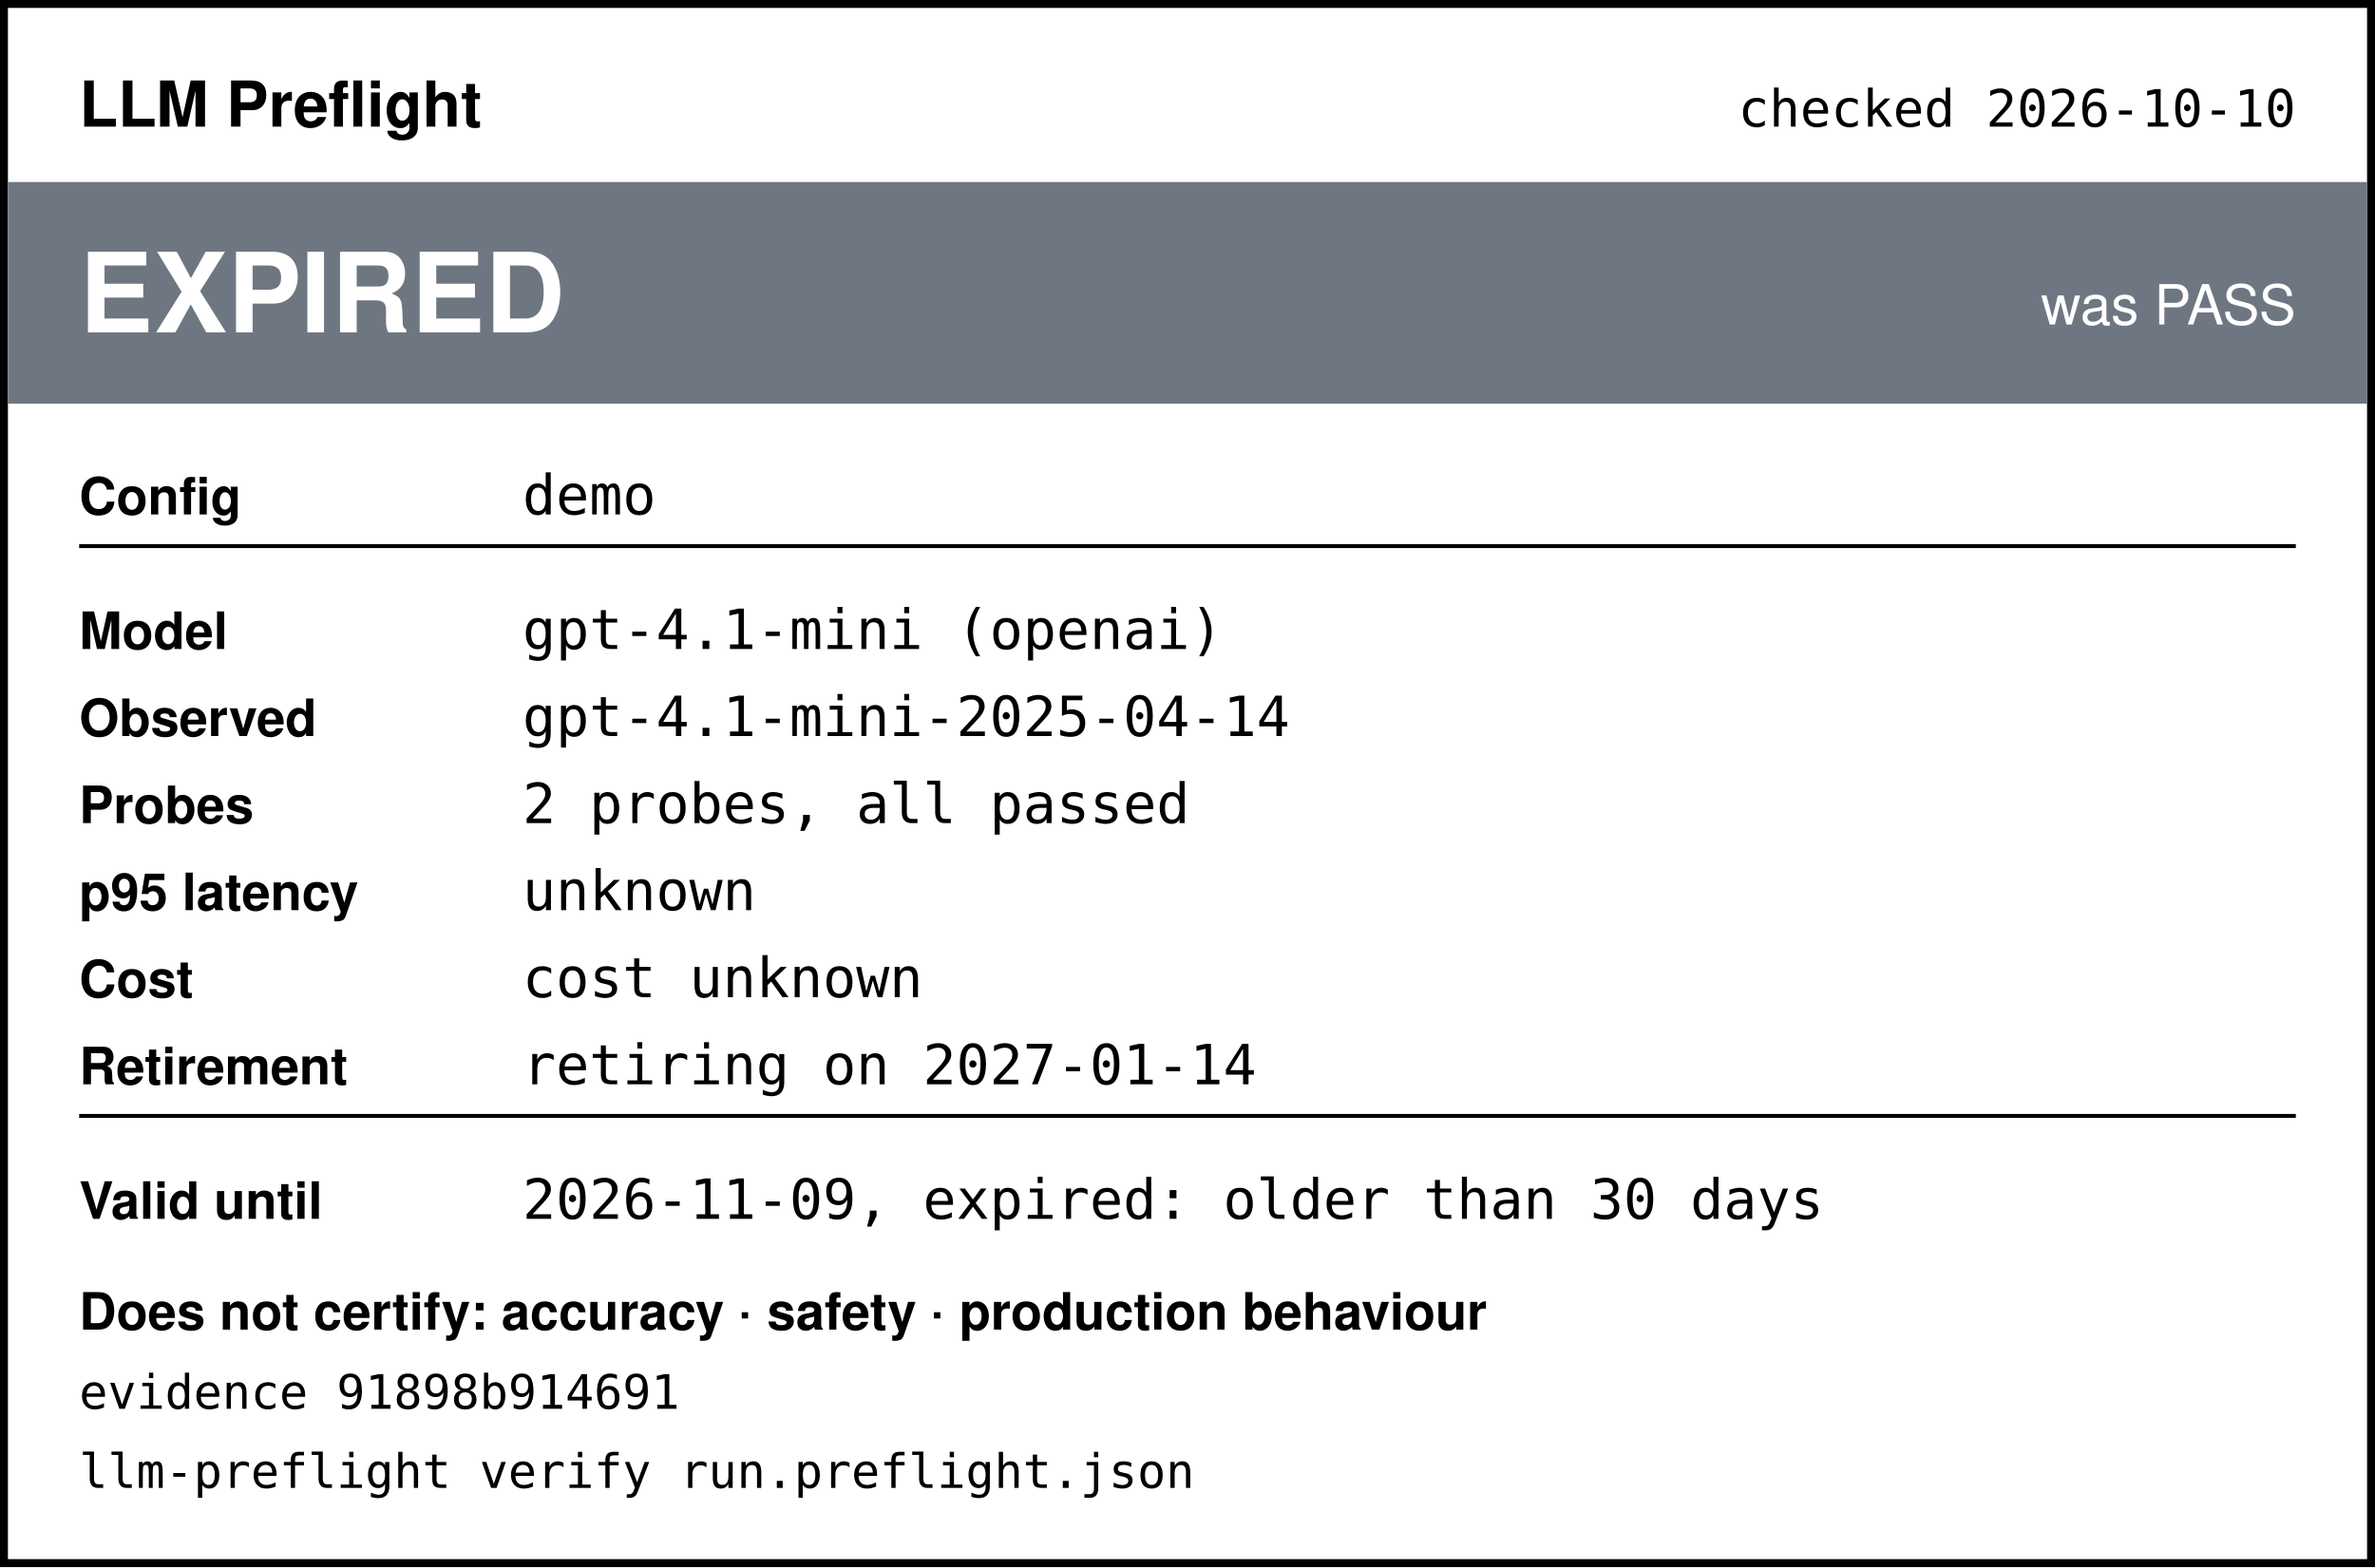
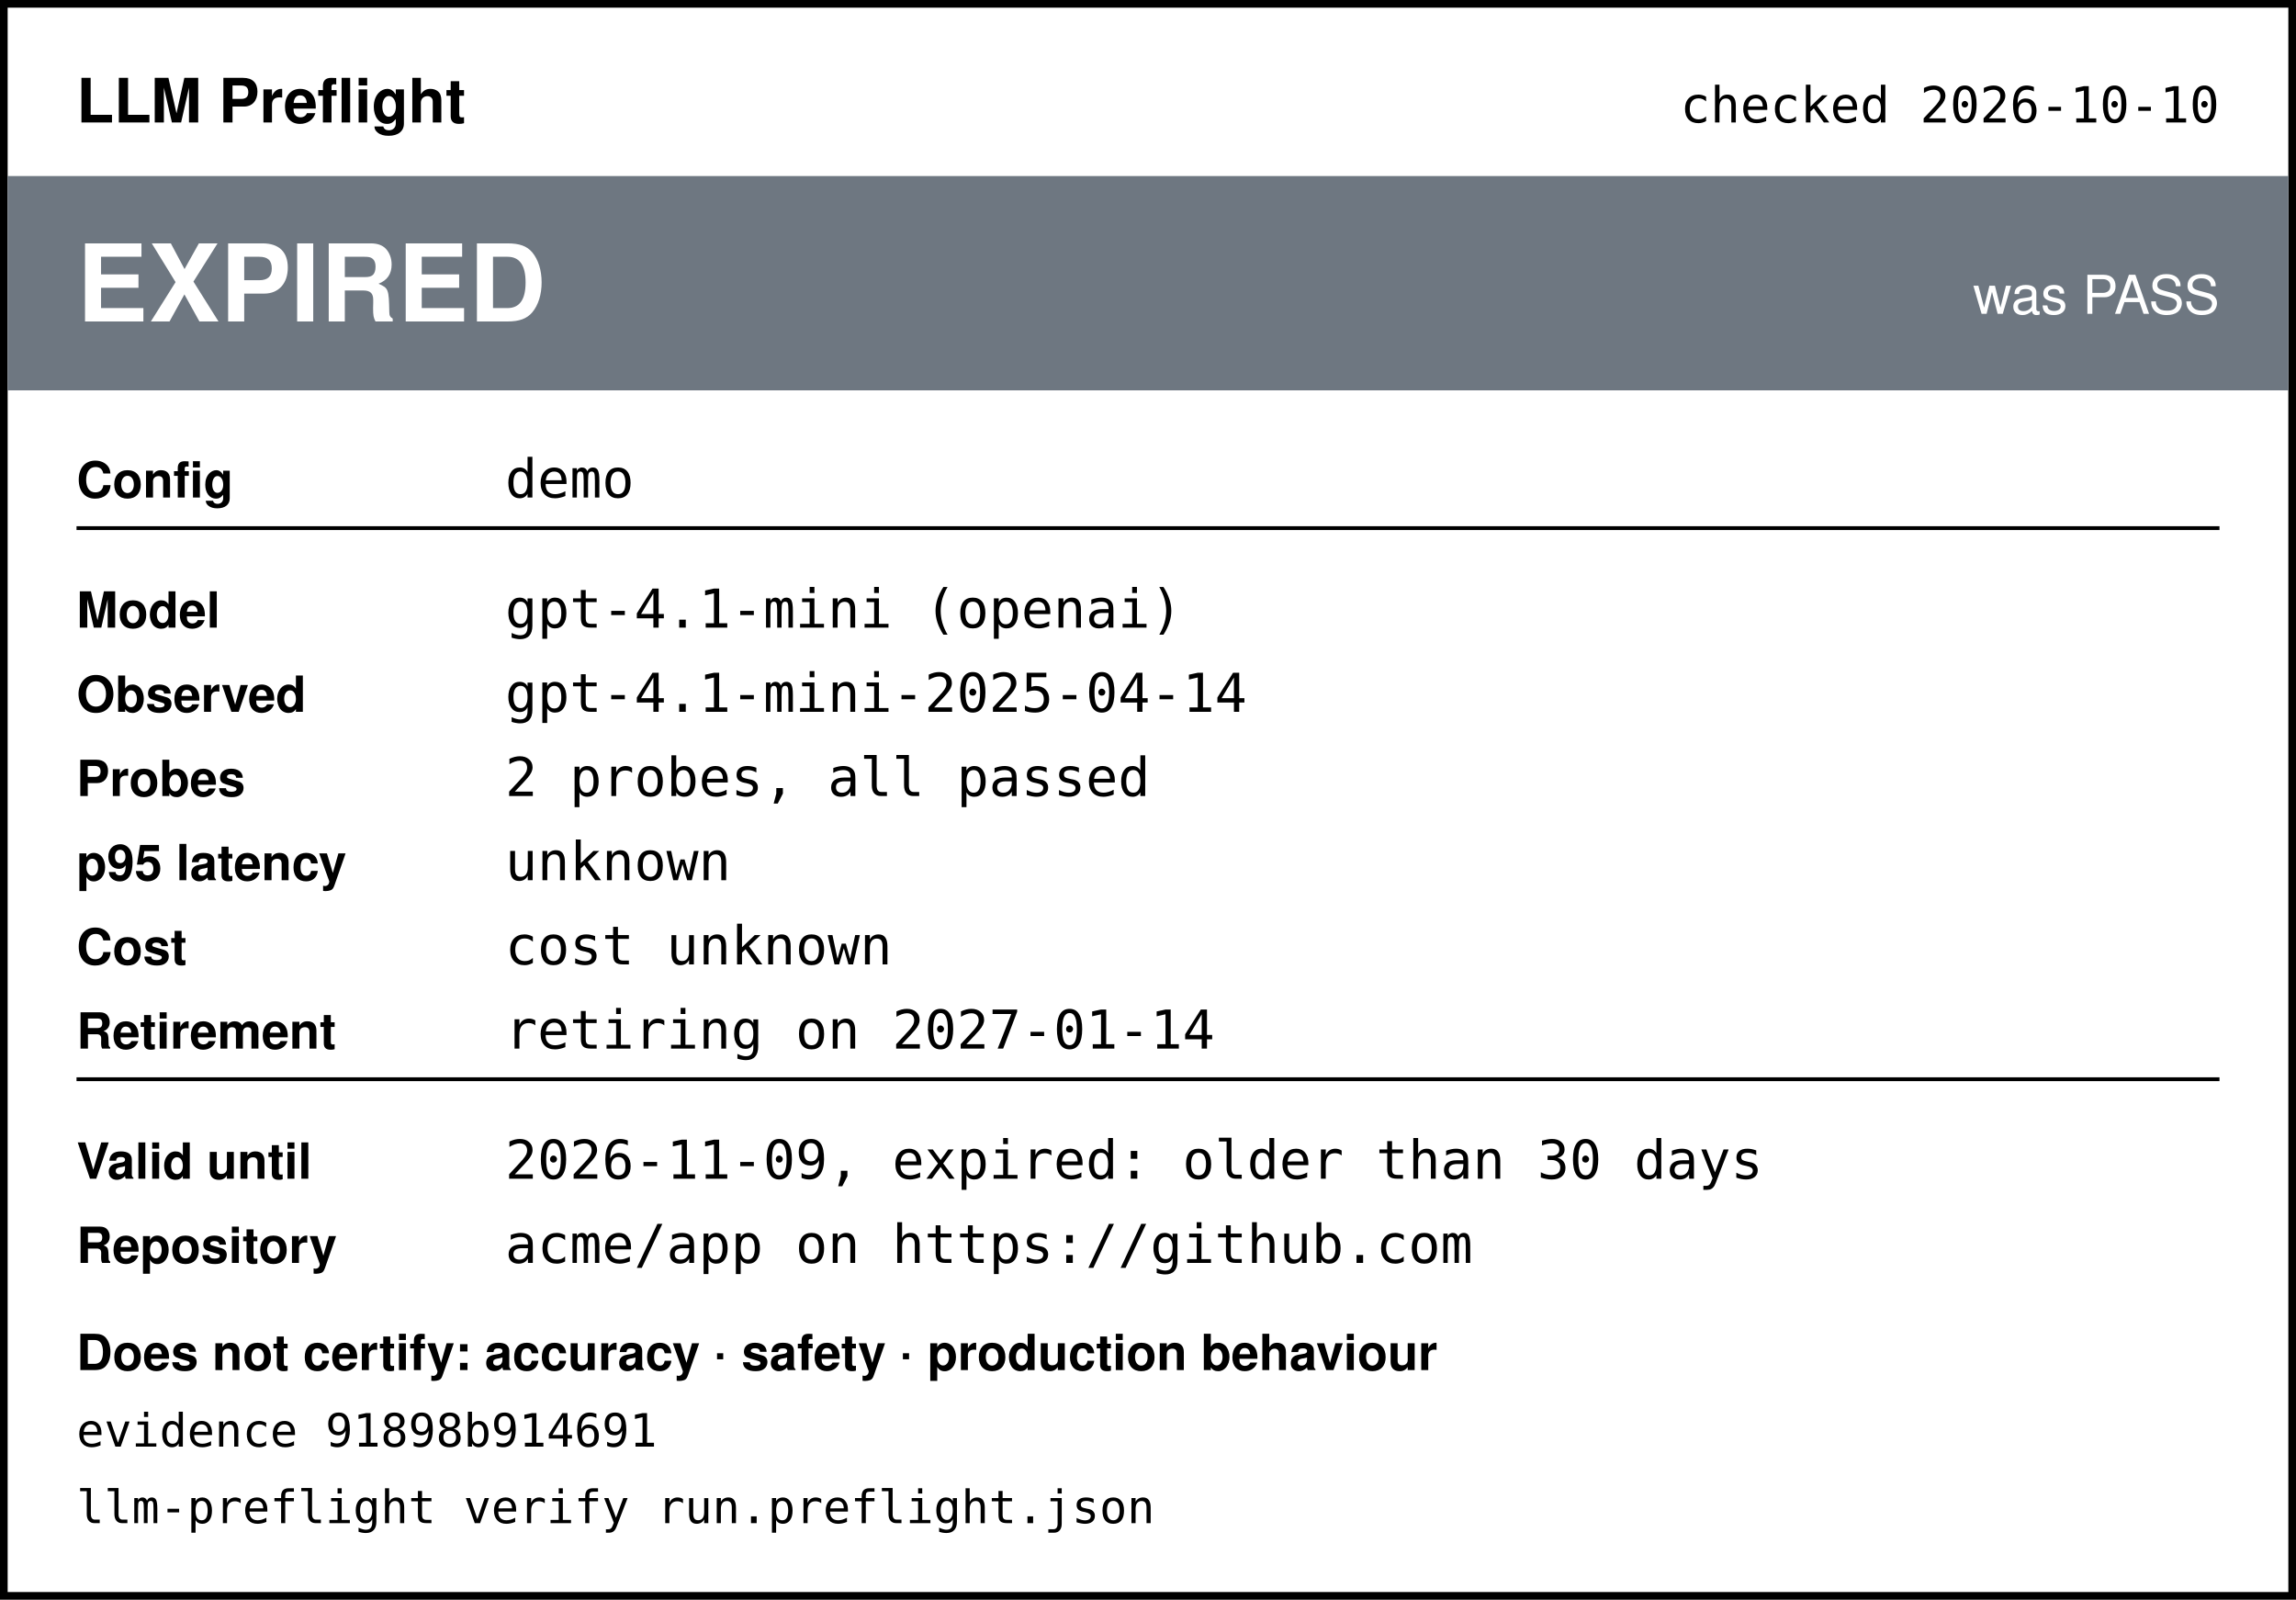
- <svg xmlns="http://www.w3.org/2000/svg" width="600" height="396" viewBox="0 0 600 396" role="img" aria-labelledby="card-title card-desc" font-family="Helvetica, Arial, sans-serif" fill="#000000">
-   <rect x="1" y="1" width="598" height="394" fill="#ffffff" stroke="#000000" stroke-width="2" />
+ <svg xmlns="http://www.w3.org/2000/svg" width="600" height="418" viewBox="0 0 600 418" role="img" aria-labelledby="card-title card-desc" font-family="Helvetica, Arial, sans-serif" fill="#000000">
+   <rect x="1" y="1" width="598" height="416" fill="#ffffff" stroke="#000000" stroke-width="2" />
  <text x="20" y="32" font-size="16" font-weight="700">LLM Preflight</text>
  <text x="580" y="32" font-size="13" font-family="ui-monospace, Menlo, Consolas, DejaVu Sans Mono, monospace" text-anchor="end">checked 2026-10-10</text>
  <rect x="2" y="46" width="596" height="56" fill="#6e7781" />
  <text x="20" y="84" font-size="28" font-weight="700" fill="#ffffff">EXPIRED</text>
  <text x="580" y="82" font-size="14" fill="#ffffff" text-anchor="end">was PASS</text>
  <text x="20" y="130" font-size="13" font-weight="700">Config</text>
  <text x="132" y="130" font-size="14" font-family="ui-monospace, Menlo, Consolas, DejaVu Sans Mono, monospace">demo</text>
  <line x1="20" y1="138" x2="580" y2="138" stroke="#000000" stroke-width="1" />
  <text x="20" y="164" font-size="13" font-weight="700">Model</text>
  <text x="132" y="164" font-size="14" font-family="ui-monospace, Menlo, Consolas, DejaVu Sans Mono, monospace">gpt-4.1-mini (openai)</text>
  <text x="20" y="186" font-size="13" font-weight="700">Observed</text>
  <text x="132" y="186" font-size="14" font-family="ui-monospace, Menlo, Consolas, DejaVu Sans Mono, monospace">gpt-4.1-mini-2025-04-14</text>
  <text x="20" y="208" font-size="13" font-weight="700">Probes</text>
  <text x="132" y="208" font-size="14" font-family="ui-monospace, Menlo, Consolas, DejaVu Sans Mono, monospace">2 probes, all passed</text>
  <text x="20" y="230" font-size="13" font-weight="700">p95 latency</text>
  <text x="132" y="230" font-size="14" font-family="ui-monospace, Menlo, Consolas, DejaVu Sans Mono, monospace">unknown</text>
  <text x="20" y="252" font-size="13" font-weight="700">Cost</text>
  <text x="132" y="252" font-size="14" font-family="ui-monospace, Menlo, Consolas, DejaVu Sans Mono, monospace">cost unknown</text>
  <text x="20" y="274" font-size="13" font-weight="700">Retirement</text>
  <text x="132" y="274" font-size="14" font-family="ui-monospace, Menlo, Consolas, DejaVu Sans Mono, monospace">retiring on 2027-01-14</text>
  <line x1="20" y1="282" x2="580" y2="282" stroke="#000000" stroke-width="1" />
  <text x="20" y="308" font-size="13" font-weight="700">Valid until</text>
  <text x="132" y="308" font-size="14" font-family="ui-monospace, Menlo, Consolas, DejaVu Sans Mono, monospace">2026-11-09, expired: older than 30 days</text>
-   <text x="20" y="336" font-size="13" font-weight="700">Does not certify: accuracy · safety · production behaviour</text>
-   <text x="20" y="356" font-size="12" font-family="ui-monospace, Menlo, Consolas, DejaVu Sans Mono, monospace">evidence 91898b914691</text>
-   <text x="20" y="376" font-size="12" font-family="ui-monospace, Menlo, Consolas, DejaVu Sans Mono, monospace">llm-preflight verify run.preflight.json</text>
+   <text x="20" y="330" font-size="13" font-weight="700">Repository</text>
+   <text x="132" y="330" font-size="14" font-family="ui-monospace, Menlo, Consolas, DejaVu Sans Mono, monospace">acme/app on https://github.com</text>
+   <text x="20" y="358" font-size="13" font-weight="700">Does not certify: accuracy · safety · production behaviour</text>
+   <text x="20" y="378" font-size="12" font-family="ui-monospace, Menlo, Consolas, DejaVu Sans Mono, monospace">evidence 91898b914691</text>
+   <text x="20" y="398" font-size="12" font-family="ui-monospace, Menlo, Consolas, DejaVu Sans Mono, monospace">llm-preflight verify run.preflight.json</text>
</svg>
